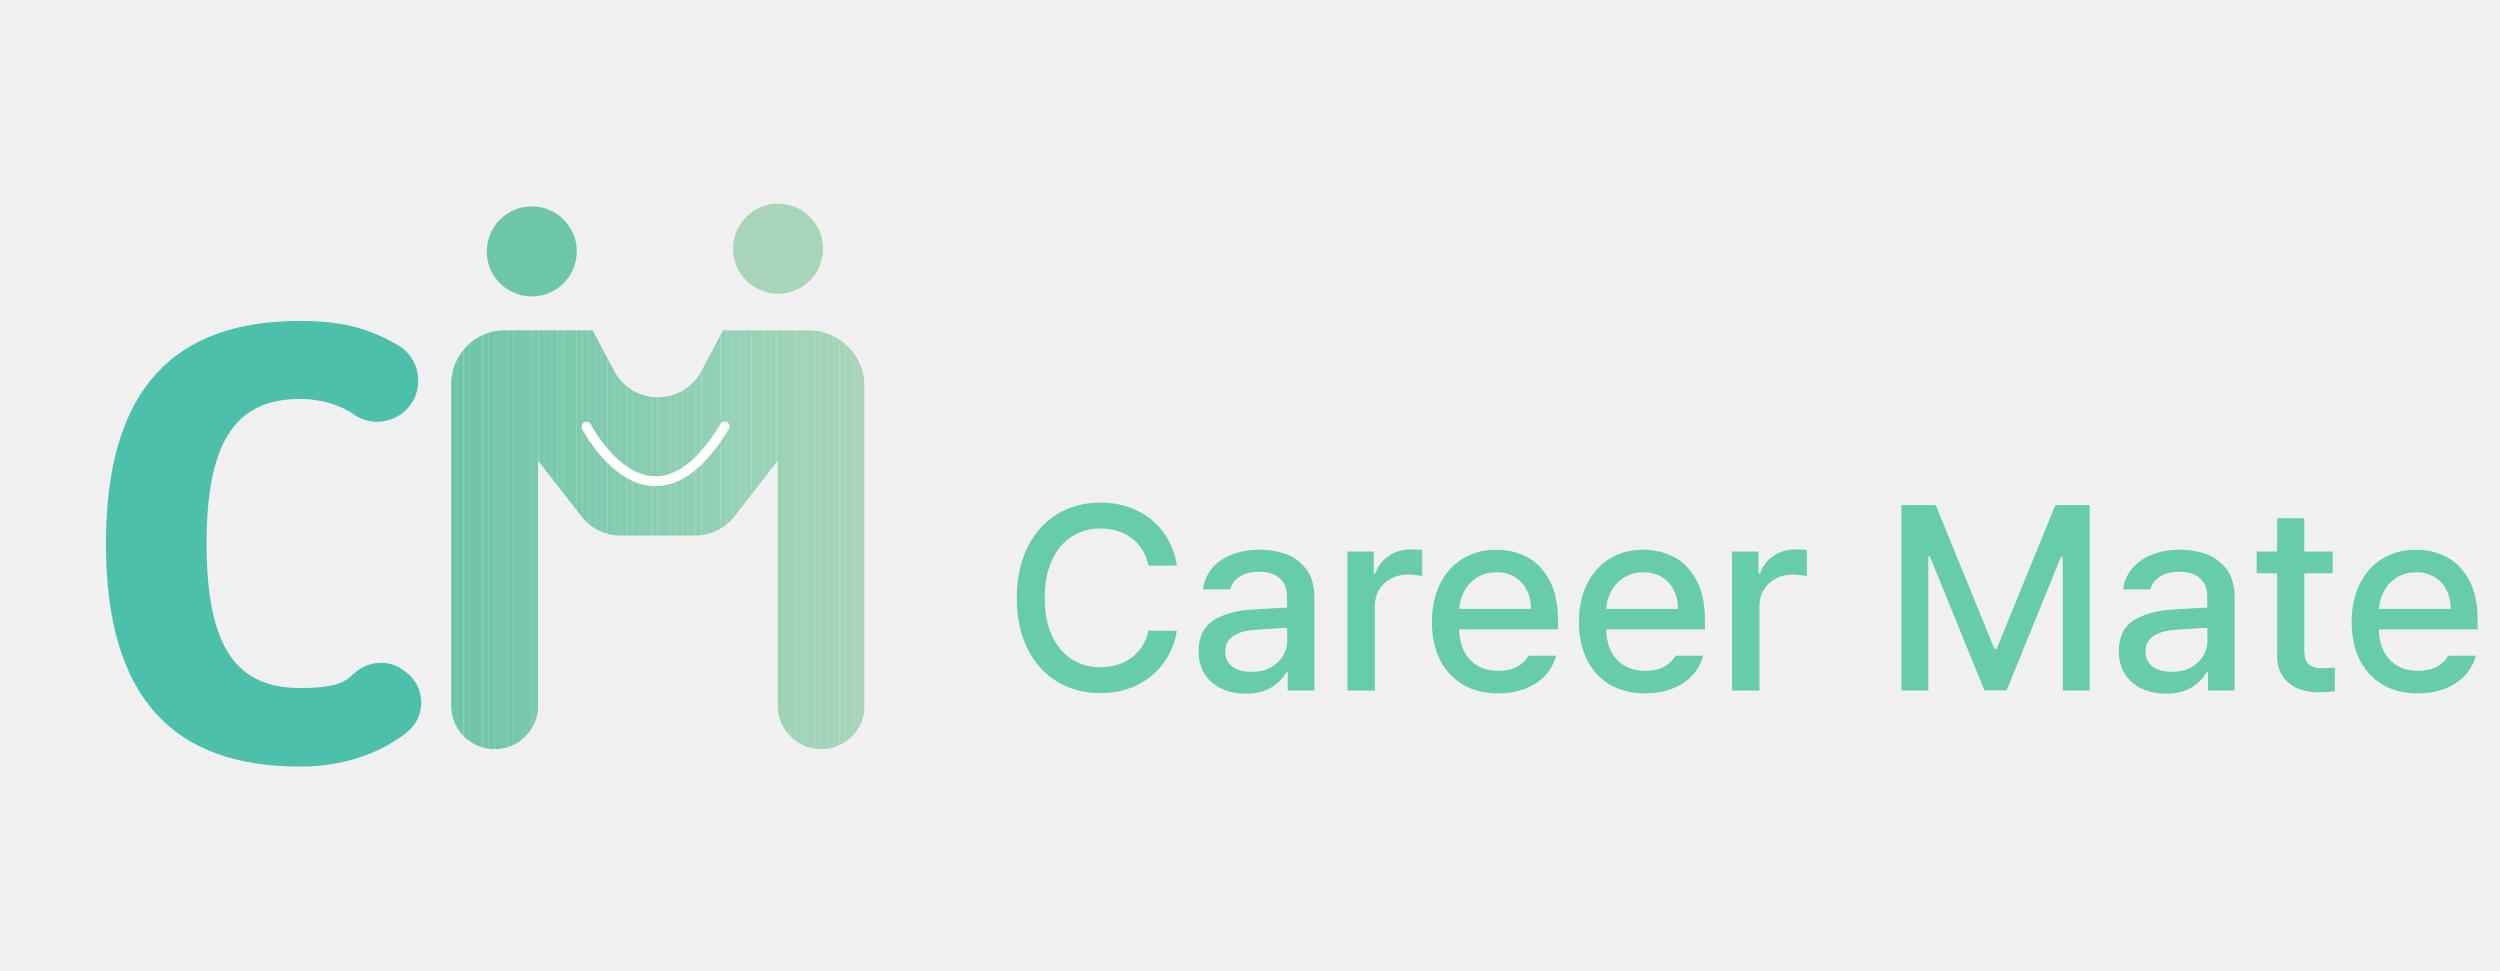
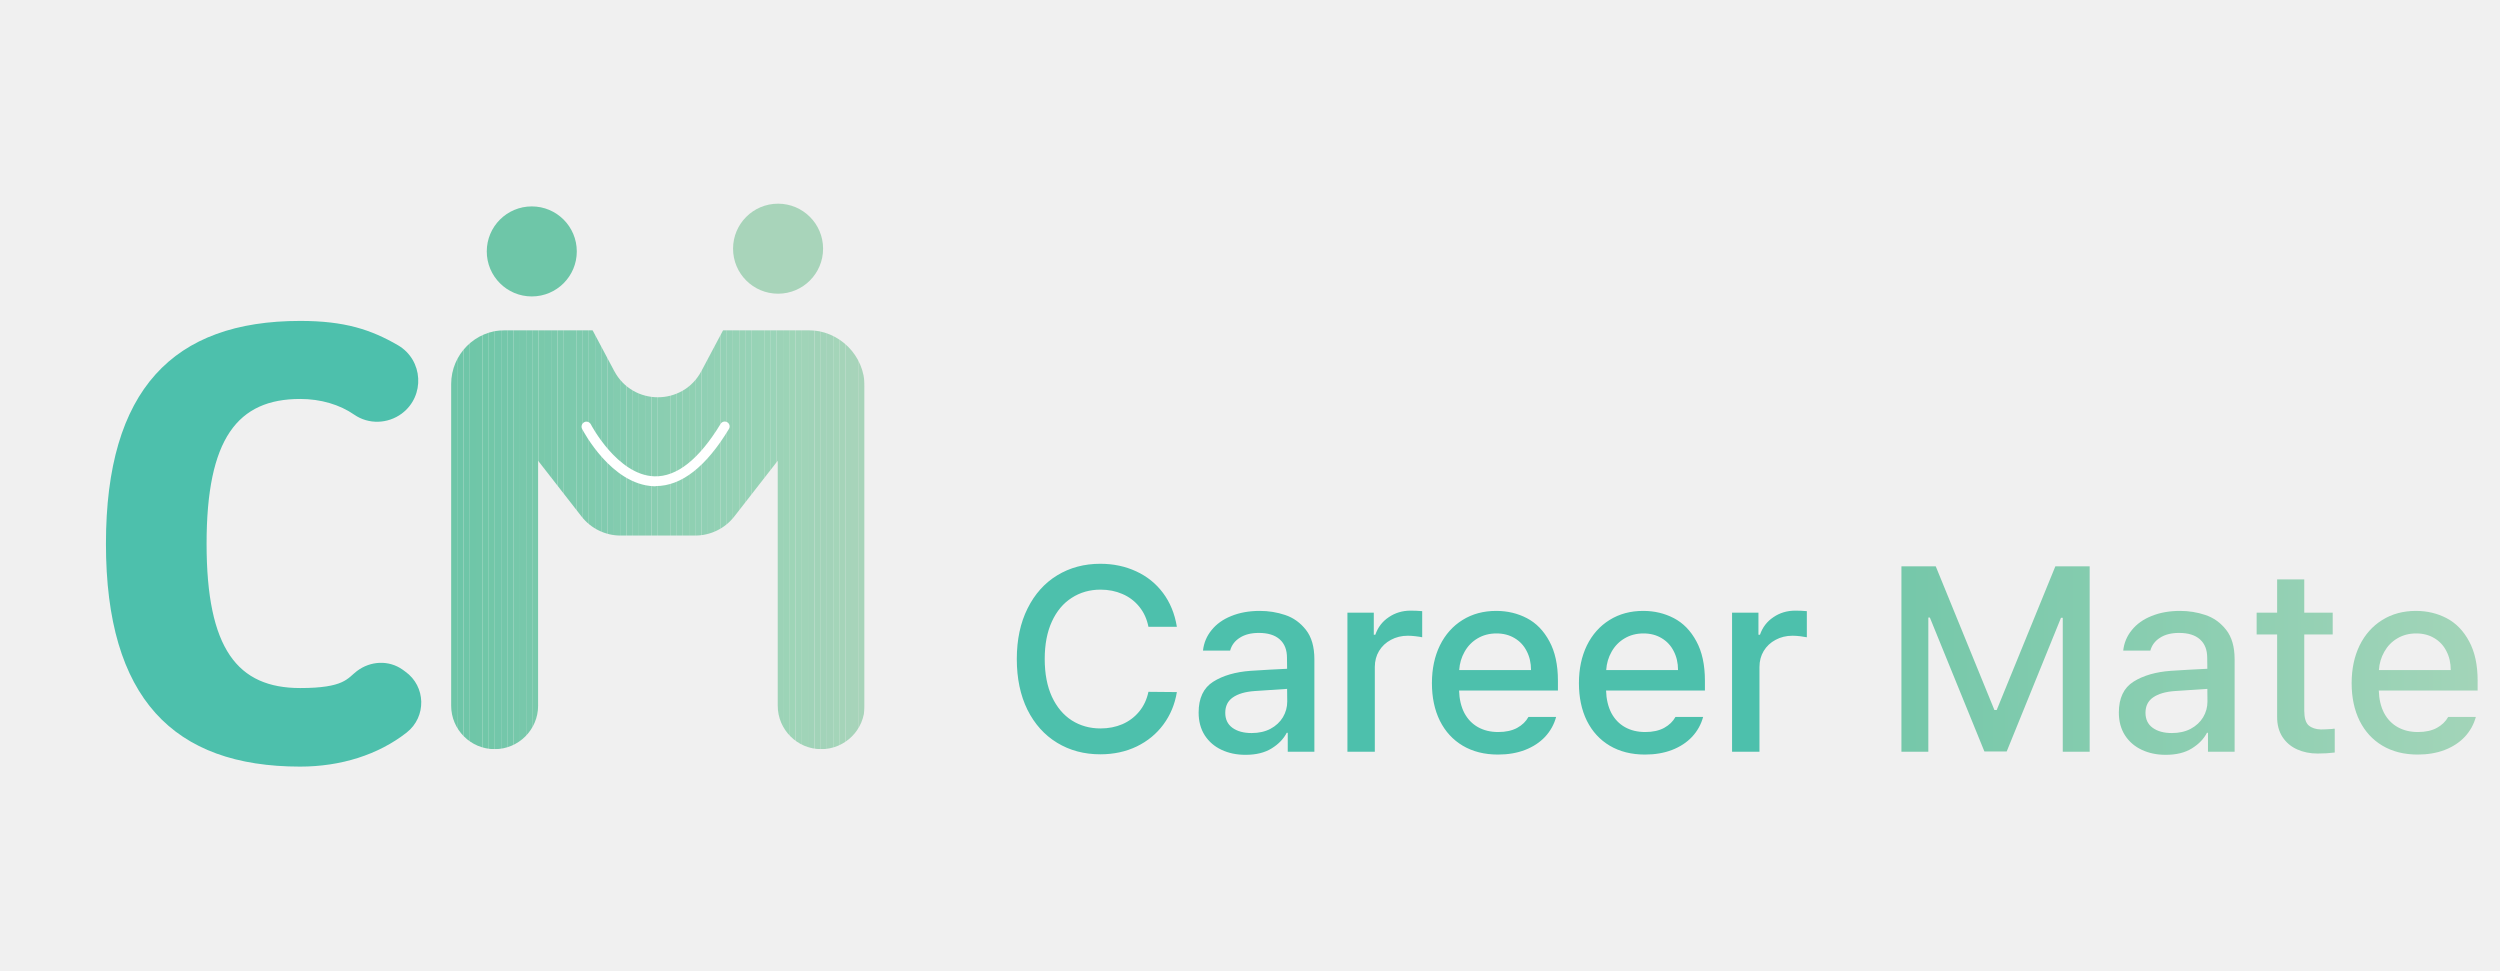
<svg xmlns="http://www.w3.org/2000/svg" width="286" height="111" viewBox="0 0 286 111" fill="none">
-   <mask id="mask0_935_7535" style="mask-type:luminance" maskUnits="userSpaceOnUse" x="51" y="37" width="48" height="49">
+   <mask id="mask0_462_6923" style="mask-type:luminance" maskUnits="userSpaceOnUse" x="51" y="37" width="48" height="49">
    <path d="M57.761 37.772H67.787L70.273 42.451C72.407 46.446 78.125 46.446 80.24 42.451L82.726 37.772H92.457C96.021 37.772 98.919 40.669 98.919 44.233V80.73C98.919 83.472 96.687 85.704 93.946 85.704C91.204 85.704 88.972 83.472 88.972 80.73V52.711L83.999 59.094C82.922 60.465 81.277 61.268 79.535 61.268H70.998C69.255 61.268 67.61 60.465 66.533 59.094L61.56 52.711V80.73C61.56 83.472 59.328 85.704 56.587 85.704C53.845 85.704 51.613 83.472 51.613 80.73V43.939C51.613 40.532 54.374 37.772 57.781 37.772H57.761Z" fill="white" />
  </mask>
-   <g mask="url(#mask0_935_7535)">
+   <g mask="url(#mask0_462_6923)">
    <path d="M52.318 37.772H51.594V85.704H52.318V37.772Z" fill="#6EC6A8" />
    <path d="M53.023 37.772H52.299V85.704H53.023V37.772Z" fill="#6EC6A8" />
    <path d="M53.748 37.772H53.023V85.704H53.748V37.772Z" fill="#6FC6A8" />
    <path d="M54.472 37.772H53.748V85.704H54.472V37.772Z" fill="#6FC6A8" />
    <path d="M55.177 37.772H54.452V85.704H55.177V37.772Z" fill="#70C6A8" />
    <path d="M55.901 37.772H55.177V85.704H55.901V37.772Z" fill="#71C7A8" />
    <path d="M56.606 37.772H55.882V85.704H56.606V37.772Z" fill="#72C7A8" />
    <path d="M57.331 37.772H56.606V85.704H57.331V37.772Z" fill="#73C7AA" />
    <path d="M58.055 37.772H57.331V85.704H58.055V37.772Z" fill="#74C7AA" />
    <path d="M58.76 37.772H58.036V85.704H58.76V37.772Z" fill="#74C7AA" />
    <path d="M59.484 37.772H58.76V85.704H59.484V37.772Z" fill="#76C8AA" />
-     <path d="M60.189 37.772H59.465V85.704H60.189V37.772Z" fill="#78C8AB" />
-     <path d="M60.914 37.772H60.189V85.704H60.914V37.772Z" fill="#78C8AB" />
+     <path d="M60.19 37.772H59.465V85.704H60.19V37.772Z" fill="#78C8AB" />
+     <path d="M60.914 37.772H60.19V85.704H60.914V37.772Z" fill="#78C8AB" />
    <path d="M61.619 37.772H60.894V85.704H61.619V37.772Z" fill="#79C9AB" />
    <path d="M62.343 37.772H61.619V85.704H62.343V37.772Z" fill="#7AC9AB" />
    <path d="M63.068 37.772H62.343V85.704H63.068V37.772Z" fill="#7AC9AC" />
    <path d="M63.773 37.772H63.048V85.704H63.773V37.772Z" fill="#7BC9AC" />
    <path d="M64.497 37.772H63.773V85.704H64.497V37.772Z" fill="#7CCAAC" />
    <path d="M65.222 37.772H64.497V85.704H65.222V37.772Z" fill="#7CCAAC" />
    <path d="M65.926 37.772H65.202V85.704H65.926V37.772Z" fill="#7DCAAD" />
-     <path d="M66.651 37.772H65.926V85.704H66.651V37.772Z" fill="#7ECAAD" />
+     <path d="M66.651 37.772H65.927V85.704H66.651V37.772Z" fill="#7ECAAD" />
    <path d="M67.356 37.772H66.631V85.704H67.356V37.772Z" fill="#7ECAAD" />
    <path d="M68.08 37.772H67.356V85.704H68.08V37.772Z" fill="#7FCBAD" />
    <path d="M68.805 37.772H68.08V85.704H68.805V37.772Z" fill="#80CBAF" />
    <path d="M69.51 37.772H68.785V85.704H69.51V37.772Z" fill="#81CBAF" />
    <path d="M70.234 37.772H69.51V85.704H70.234V37.772Z" fill="#81CBAF" />
-     <path d="M70.939 37.772H70.214V85.704H70.939V37.772Z" fill="#83CCAF" />
+     <path d="M70.939 37.772H70.215V85.704H70.939V37.772Z" fill="#83CCAF" />
    <path d="M71.663 37.772H70.939V85.704H71.663V37.772Z" fill="#83CCB0" />
    <path d="M72.388 37.772H71.663V85.704H72.388V37.772Z" fill="#85CCB0" />
    <path d="M73.093 37.772H72.368V85.704H73.093V37.772Z" fill="#86CDB0" />
    <path d="M73.817 37.772H73.093V85.704H73.817V37.772Z" fill="#87CDB0" />
    <path d="M74.522 37.772H73.798V85.704H74.522V37.772Z" fill="#88CDB1" />
-     <path d="M75.246 37.772H74.522V85.704H75.246V37.772Z" fill="#89CEB1" />
-     <path d="M75.971 37.772H75.246V85.704H75.971V37.772Z" fill="#8ACEB1" />
+     <path d="M75.247 37.772H74.522V85.704H75.247V37.772Z" fill="#89CEB1" />
+     <path d="M75.971 37.772H75.247V85.704H75.971V37.772Z" fill="#8ACEB1" />
    <path d="M76.676 37.772H75.951V85.704H76.676V37.772Z" fill="#8BCEB1" />
    <path d="M77.4 37.772H76.676V85.704H77.4V37.772Z" fill="#8CCFB2" />
    <path d="M78.105 37.772H77.381V85.704H78.105V37.772Z" fill="#8CCFB2" />
    <path d="M78.83 37.772H78.105V85.704H78.83V37.772Z" fill="#8ECFB2" />
    <path d="M79.554 37.772H78.83V85.704H79.554V37.772Z" fill="#8FD0B2" />
    <path d="M80.259 37.772H79.535V85.704H80.259V37.772Z" fill="#90D0B4" />
    <path d="M80.984 37.772H80.259V85.704H80.984V37.772Z" fill="#90D0B4" />
-     <path d="M81.688 37.772H80.964V85.704H81.688V37.772Z" fill="#91D0B4" />
-     <path d="M82.413 37.772H81.688V85.704H82.413V37.772Z" fill="#92D1B4" />
+     <path d="M81.689 37.772H80.964V85.704H81.689V37.772Z" fill="#91D0B4" />
+     <path d="M82.413 37.772H81.689V85.704H82.413V37.772Z" fill="#92D1B4" />
    <path d="M83.137 37.772H82.413V85.704H83.137V37.772Z" fill="#93D1B5" />
    <path d="M83.842 37.772H83.118V85.704H83.842V37.772Z" fill="#94D1B5" />
    <path d="M84.567 37.772H83.842V85.704H84.567V37.772Z" fill="#95D2B5" />
    <path d="M85.291 37.772H84.567V85.704H85.291V37.772Z" fill="#96D2B5" />
    <path d="M85.996 37.772H85.272V85.704H85.996V37.772Z" fill="#96D2B6" />
    <path d="M86.721 37.772H85.996V85.704H86.721V37.772Z" fill="#97D3B6" />
    <path d="M87.425 37.772H86.701V85.704H87.425V37.772Z" fill="#98D3B6" />
    <path d="M88.15 37.772H87.425V85.704H88.15V37.772Z" fill="#99D3B6" />
    <path d="M88.855 37.772H88.13V85.704H88.855V37.772Z" fill="#9AD4B8" />
    <path d="M89.579 37.772H88.855V85.704H89.579V37.772Z" fill="#9CD3B7" />
    <path d="M90.304 37.772H89.579V85.704H90.304V37.772Z" fill="#9CD4B7" />
    <path d="M91.009 37.772H90.284V85.704H91.009V37.772Z" fill="#9ED5B7" />
-     <path d="M91.733 37.772H91.009V85.704H91.733V37.772Z" fill="#9FD4B8" />
-     <path d="M92.457 37.772H91.733V85.704H92.457V37.772Z" fill="#A0D4B8" />
+     <path d="M91.733 37.772H91.008V85.704H91.733V37.772Z" fill="#9FD4B8" />
+     <path d="M92.458 37.772H91.733V85.704H92.458V37.772Z" fill="#A0D4B8" />
    <path d="M93.162 37.772H92.438V85.704H93.162V37.772Z" fill="#A0D3B8" />
    <path d="M93.887 37.772H93.162V85.704H93.887V37.772Z" fill="#A1D3B8" />
    <path d="M94.592 37.772H93.867V85.704H94.592V37.772Z" fill="#A2D3B9" />
    <path d="M95.316 37.772H94.592V85.704H95.316V37.772Z" fill="#A3D3B9" />
    <path d="M96.041 37.772H95.316V85.704H96.041V37.772Z" fill="#A4D5B9" />
    <path d="M96.746 37.772H96.021V85.704H96.746V37.772Z" fill="#A5D4B9" />
    <path d="M97.47 37.772H96.746V85.704H97.47V37.772Z" fill="#A6D4BA" />
    <path d="M98.175 37.772H97.45V85.704H98.175V37.772Z" fill="#A7D4BA" />
-     <path d="M98.899 37.772H98.175V85.704H98.899V37.772Z" fill="#A8D4BA" />
+     <path d="M98.9 37.772H98.175V85.704H98.9V37.772Z" fill="#A8D4BA" />
  </g>
  <path d="M60.836 33.913C63.68 33.913 65.985 31.607 65.985 28.763C65.985 25.919 63.68 23.613 60.836 23.613C57.992 23.613 55.686 25.919 55.686 28.763C55.686 31.607 57.992 33.913 60.836 33.913Z" fill="#6EC6A8" />
-   <path d="M89.011 33.6C91.856 33.6 94.161 31.294 94.161 28.45C94.161 25.606 91.856 23.301 89.011 23.301C86.167 23.301 83.862 25.606 83.862 28.45C83.862 31.294 86.167 33.6 89.011 33.6Z" fill="#A8D4BA" />
+   <path d="M89.011 33.6C91.855 33.6 94.161 31.294 94.161 28.45C94.161 25.606 91.855 23.301 89.011 23.301C86.167 23.301 83.862 25.606 83.862 28.45C83.862 31.294 86.167 33.6 89.011 33.6Z" fill="#A8D4BA" />
  <path d="M34.344 87.7C19.835 87.7 12.12 79.868 12.12 62.206C12.12 44.545 19.835 36.713 34.344 36.713C39.445 36.713 42.45 37.712 45.524 39.493C48.422 41.177 48.657 45.289 45.974 47.306C44.369 48.5 42.176 48.578 40.531 47.443C38.867 46.288 36.693 45.641 34.344 45.641C27.177 45.641 23.633 50.164 23.633 62.206C23.633 74.248 27.177 78.712 34.344 78.712C39.413 78.712 39.738 77.6 40.825 76.774C42.371 75.599 44.486 75.482 46.072 76.617L46.366 76.833C48.735 78.517 48.813 82.002 46.523 83.803C43.272 86.349 38.984 87.7 34.324 87.7H34.344Z" fill="#4DC0AC" />
-   <path d="M75.012 55.627C74.953 55.627 74.875 55.627 74.816 55.627C69.94 55.451 66.729 49.323 66.592 49.068C66.455 48.794 66.553 48.461 66.827 48.304C67.101 48.148 67.434 48.265 67.591 48.539C67.61 48.598 70.645 54.355 74.855 54.492C77.42 54.57 79.965 52.553 82.433 48.5C82.589 48.226 82.942 48.148 83.196 48.304C83.47 48.461 83.549 48.813 83.392 49.068C80.768 53.415 77.949 55.608 75.012 55.608V55.627Z" fill="white" />
-   <path d="M131.381 64.703C131.205 63.815 130.858 63.053 130.341 62.418C129.823 61.773 129.179 61.285 128.407 60.953C127.646 60.621 126.811 60.455 125.902 60.455C124.672 60.455 123.573 60.768 122.606 61.393C121.64 62.008 120.883 62.911 120.336 64.103C119.789 65.294 119.516 66.725 119.516 68.394C119.516 70.064 119.789 71.5 120.336 72.701C120.893 73.893 121.649 74.796 122.606 75.411C123.573 76.026 124.672 76.334 125.902 76.334C126.801 76.334 127.631 76.173 128.393 75.851C129.154 75.519 129.794 75.04 130.312 74.415C130.839 73.78 131.195 73.023 131.381 72.144L134.633 72.174C134.408 73.561 133.896 74.796 133.095 75.88C132.304 76.954 131.283 77.794 130.033 78.399C128.793 78.995 127.406 79.293 125.873 79.293C124.027 79.293 122.382 78.853 120.937 77.975C119.491 77.096 118.358 75.836 117.538 74.195C116.728 72.545 116.322 70.611 116.322 68.394C116.322 66.178 116.732 64.249 117.553 62.608C118.373 60.958 119.506 59.693 120.951 58.815C122.396 57.935 124.037 57.496 125.873 57.496C127.367 57.496 128.734 57.784 129.975 58.36C131.215 58.927 132.24 59.752 133.051 60.836C133.861 61.92 134.389 63.209 134.633 64.703H131.381ZM137.123 74.518C137.123 72.867 137.68 71.69 138.793 70.987C139.906 70.284 141.332 69.869 143.07 69.742C143.734 69.693 144.457 69.649 145.238 69.61C146.029 69.561 146.698 69.527 147.245 69.508L147.23 68.248C147.23 67.34 146.957 66.642 146.41 66.153C145.863 65.655 145.062 65.406 144.008 65.406C143.119 65.406 142.392 65.592 141.825 65.963C141.259 66.324 140.893 66.812 140.727 67.428H137.621C137.719 66.549 138.046 65.768 138.603 65.084C139.159 64.391 139.911 63.853 140.858 63.473C141.815 63.082 142.904 62.887 144.125 62.887C145.131 62.887 146.098 63.043 147.025 63.355C147.963 63.668 148.754 64.234 149.398 65.055C150.043 65.875 150.365 66.998 150.365 68.424V79H147.318V76.832H147.201C146.84 77.535 146.264 78.131 145.473 78.619C144.691 79.107 143.695 79.352 142.484 79.352C141.469 79.352 140.556 79.161 139.745 78.78C138.935 78.399 138.295 77.848 137.826 77.125C137.357 76.393 137.123 75.523 137.123 74.518ZM140.17 74.547C140.17 75.289 140.443 75.86 140.99 76.261C141.547 76.661 142.279 76.861 143.188 76.861C144.008 76.861 144.726 76.7 145.341 76.378C145.956 76.046 146.43 75.606 146.762 75.06C147.094 74.503 147.26 73.902 147.26 73.258L147.245 71.808L143.51 72.057C142.445 72.135 141.62 72.379 141.034 72.789C140.458 73.189 140.17 73.775 140.17 74.547ZM154.145 63.092H157.162V65.611H157.338C157.631 64.762 158.144 64.093 158.876 63.605C159.608 63.106 160.443 62.857 161.381 62.857C161.83 62.857 162.27 62.877 162.699 62.916V65.904C162.523 65.865 162.274 65.826 161.952 65.787C161.64 65.748 161.342 65.728 161.059 65.728C160.346 65.728 159.701 65.885 159.125 66.197C158.549 66.5 158.095 66.925 157.763 67.472C157.44 68.009 157.279 68.619 157.279 69.303V79H154.145V63.092ZM171.371 79.322C169.828 79.322 168.485 78.985 167.343 78.311C166.21 77.638 165.336 76.686 164.721 75.455C164.115 74.225 163.812 72.789 163.812 71.148C163.812 69.527 164.115 68.092 164.721 66.842C165.336 65.592 166.2 64.62 167.313 63.927C168.427 63.233 169.711 62.887 171.166 62.887C172.445 62.887 173.617 63.165 174.682 63.722C175.746 64.278 176.601 65.157 177.245 66.358C177.899 67.55 178.227 69.059 178.227 70.885V71.998H166.918C166.947 72.984 167.147 73.839 167.519 74.561C167.899 75.274 168.422 75.816 169.086 76.188C169.75 76.559 170.521 76.744 171.4 76.744C172.25 76.744 172.968 76.588 173.554 76.275C174.14 75.953 174.574 75.533 174.857 75.016H178.021C177.787 75.875 177.367 76.632 176.762 77.286C176.156 77.931 175.39 78.434 174.462 78.795C173.544 79.147 172.514 79.322 171.371 79.322ZM175.15 69.654C175.15 68.844 174.984 68.121 174.652 67.486C174.33 66.852 173.871 66.358 173.275 66.007C172.68 65.645 171.986 65.465 171.195 65.465C170.385 65.465 169.662 65.655 169.027 66.036C168.402 66.407 167.909 66.915 167.548 67.56C167.187 68.194 166.981 68.893 166.933 69.654H175.15ZM188.188 79.322C186.645 79.322 185.302 78.985 184.159 78.311C183.026 77.638 182.152 76.686 181.537 75.455C180.932 74.225 180.629 72.789 180.629 71.148C180.629 69.527 180.932 68.092 181.537 66.842C182.152 65.592 183.017 64.62 184.13 63.927C185.243 63.233 186.527 62.887 187.982 62.887C189.262 62.887 190.434 63.165 191.498 63.722C192.562 64.278 193.417 65.157 194.062 66.358C194.716 67.55 195.043 69.059 195.043 70.885V71.998H183.734C183.764 72.984 183.964 73.839 184.335 74.561C184.716 75.274 185.238 75.816 185.902 76.188C186.566 76.559 187.338 76.744 188.217 76.744C189.066 76.744 189.784 76.588 190.37 76.275C190.956 75.953 191.391 75.533 191.674 75.016H194.838C194.604 75.875 194.184 76.632 193.578 77.286C192.973 77.931 192.206 78.434 191.278 78.795C190.36 79.147 189.33 79.322 188.188 79.322ZM191.967 69.654C191.967 68.844 191.801 68.121 191.469 67.486C191.146 66.852 190.688 66.358 190.092 66.007C189.496 65.645 188.803 65.465 188.012 65.465C187.201 65.465 186.479 65.655 185.844 66.036C185.219 66.407 184.726 66.915 184.364 67.56C184.003 68.194 183.798 68.893 183.749 69.654H191.967ZM198.148 63.092H201.166V65.611H201.342C201.635 64.762 202.147 64.093 202.88 63.605C203.612 63.106 204.447 62.857 205.385 62.857C205.834 62.857 206.273 62.877 206.703 62.916V65.904C206.527 65.865 206.278 65.826 205.956 65.787C205.644 65.748 205.346 65.728 205.062 65.728C204.35 65.728 203.705 65.885 203.129 66.197C202.553 66.5 202.099 66.925 201.767 67.472C201.444 68.009 201.283 68.619 201.283 69.303V79H198.148V63.092Z" fill="#66CCAA" />
-   <path d="M221.45 57.789L228.159 74.225H228.423L235.132 57.789H239.058V79H235.981V63.678H235.776L229.565 78.971H227.017L220.776 63.648H220.601V79H217.524V57.789H221.45ZM242.397 74.518C242.397 72.867 242.954 71.69 244.067 70.987C245.181 70.284 246.606 69.869 248.345 69.742C249.009 69.693 249.731 69.649 250.513 69.61C251.304 69.561 251.973 69.527 252.52 69.508L252.505 68.248C252.505 67.34 252.231 66.642 251.685 66.153C251.138 65.655 250.337 65.406 249.282 65.406C248.394 65.406 247.666 65.592 247.1 65.963C246.533 66.324 246.167 66.812 246.001 67.428H242.896C242.993 66.549 243.32 65.768 243.877 65.084C244.434 64.391 245.186 63.853 246.133 63.473C247.09 63.082 248.179 62.887 249.399 62.887C250.405 62.887 251.372 63.043 252.3 63.355C253.237 63.668 254.028 64.234 254.673 65.055C255.317 65.875 255.64 66.998 255.64 68.424V79H252.593V76.832H252.476C252.114 77.535 251.538 78.131 250.747 78.619C249.966 79.107 248.97 79.352 247.759 79.352C246.743 79.352 245.83 79.161 245.02 78.78C244.209 78.399 243.569 77.848 243.101 77.125C242.632 76.393 242.397 75.523 242.397 74.518ZM245.444 74.547C245.444 75.289 245.718 75.86 246.265 76.261C246.821 76.661 247.554 76.861 248.462 76.861C249.282 76.861 250 76.7 250.615 76.378C251.23 76.046 251.704 75.606 252.036 75.06C252.368 74.503 252.534 73.902 252.534 73.258L252.52 71.808L248.784 72.057C247.72 72.135 246.895 72.379 246.309 72.789C245.732 73.189 245.444 73.775 245.444 74.547ZM266.86 65.582H263.608V74.312C263.608 75.123 263.774 75.68 264.106 75.982C264.448 76.275 264.917 76.432 265.513 76.451C265.786 76.451 266.216 76.432 266.802 76.393C266.86 76.373 266.958 76.363 267.095 76.363V79.088C266.509 79.166 265.854 79.205 265.132 79.205C264.282 79.205 263.506 79.049 262.803 78.736C262.1 78.424 261.538 77.95 261.118 77.315C260.698 76.671 260.493 75.885 260.503 74.957V65.582H258.159V63.092H260.503V59.283H263.608V63.092H266.86V65.582ZM276.587 79.322C275.044 79.322 273.701 78.985 272.559 78.311C271.426 77.638 270.552 76.686 269.937 75.455C269.331 74.225 269.028 72.789 269.028 71.148C269.028 69.527 269.331 68.092 269.937 66.842C270.552 65.592 271.416 64.62 272.529 63.927C273.643 63.233 274.927 62.887 276.382 62.887C277.661 62.887 278.833 63.165 279.897 63.722C280.962 64.278 281.816 65.157 282.461 66.358C283.115 67.55 283.442 69.059 283.442 70.885V71.998H272.134C272.163 72.984 272.363 73.839 272.734 74.561C273.115 75.274 273.638 75.816 274.302 76.188C274.966 76.559 275.737 76.744 276.616 76.744C277.466 76.744 278.184 76.588 278.77 76.275C279.355 75.953 279.79 75.533 280.073 75.016H283.237C283.003 75.875 282.583 76.632 281.978 77.286C281.372 77.931 280.605 78.434 279.678 78.795C278.76 79.147 277.729 79.322 276.587 79.322ZM280.366 69.654C280.366 68.844 280.2 68.121 279.868 67.486C279.546 66.852 279.087 66.358 278.491 66.007C277.896 65.645 277.202 65.465 276.411 65.465C275.601 65.465 274.878 65.655 274.243 66.036C273.618 66.407 273.125 66.915 272.764 67.56C272.402 68.194 272.197 68.893 272.148 69.654H280.366Z" fill="#66CCAA" />
+   <path d="M75.012 55.627C74.953 55.627 74.875 55.627 74.816 55.627C69.941 55.451 66.729 49.323 66.592 49.068C66.455 48.794 66.553 48.461 66.827 48.304C67.101 48.148 67.434 48.265 67.591 48.539C67.61 48.598 70.645 54.355 74.855 54.492C77.42 54.57 79.966 52.553 82.433 48.5C82.589 48.226 82.942 48.148 83.196 48.304C83.47 48.461 83.549 48.813 83.392 49.068C80.768 53.415 77.949 55.608 75.012 55.608V55.627Z" fill="white" />
+   <path d="M131.381 71.703C131.205 70.814 130.858 70.053 130.341 69.418C129.823 68.773 129.179 68.285 128.407 67.953C127.646 67.621 126.811 67.455 125.902 67.455C124.672 67.455 123.573 67.768 122.606 68.393C121.64 69.008 120.883 69.911 120.336 71.103C119.789 72.294 119.516 73.725 119.516 75.394C119.516 77.064 119.789 78.5 120.336 79.701C120.893 80.893 121.649 81.796 122.606 82.411C123.573 83.026 124.672 83.334 125.902 83.334C126.801 83.334 127.631 83.173 128.393 82.851C129.154 82.519 129.794 82.04 130.312 81.415C130.839 80.78 131.195 80.023 131.381 79.144L134.633 79.174C134.408 80.561 133.896 81.796 133.095 82.88C132.304 83.954 131.283 84.794 130.033 85.399C128.793 85.995 127.406 86.293 125.873 86.293C124.027 86.293 122.382 85.853 120.937 84.975C119.491 84.096 118.358 82.836 117.538 81.195C116.728 79.545 116.322 77.611 116.322 75.394C116.322 73.178 116.732 71.249 117.553 69.608C118.373 67.958 119.506 66.693 120.951 65.814C122.396 64.936 124.037 64.496 125.873 64.496C127.367 64.496 128.734 64.784 129.975 65.36C131.215 65.927 132.24 66.752 133.051 67.836C133.861 68.92 134.389 70.209 134.633 71.703H131.381ZM137.123 81.518C137.123 79.867 137.68 78.69 138.793 77.987C139.906 77.284 141.332 76.869 143.07 76.742C143.734 76.693 144.457 76.649 145.238 76.61C146.029 76.561 146.698 76.527 147.245 76.508L147.23 75.248C147.23 74.34 146.957 73.642 146.41 73.153C145.863 72.655 145.062 72.406 144.008 72.406C143.119 72.406 142.392 72.592 141.825 72.963C141.259 73.324 140.893 73.812 140.727 74.428H137.621C137.719 73.549 138.046 72.768 138.603 72.084C139.159 71.391 139.911 70.853 140.858 70.473C141.815 70.082 142.904 69.887 144.125 69.887C145.131 69.887 146.098 70.043 147.025 70.356C147.963 70.668 148.754 71.234 149.398 72.055C150.043 72.875 150.365 73.998 150.365 75.424V86H147.318V83.832H147.201C146.84 84.535 146.264 85.131 145.473 85.619C144.691 86.107 143.695 86.352 142.484 86.352C141.469 86.352 140.556 86.161 139.745 85.78C138.935 85.399 138.295 84.848 137.826 84.125C137.357 83.393 137.123 82.523 137.123 81.518ZM140.17 81.547C140.17 82.289 140.443 82.86 140.99 83.261C141.547 83.661 142.279 83.861 143.188 83.861C144.008 83.861 144.726 83.7 145.341 83.378C145.956 83.046 146.43 82.606 146.762 82.06C147.094 81.503 147.26 80.902 147.26 80.258L147.245 78.808L143.51 79.057C142.445 79.135 141.62 79.379 141.034 79.789C140.458 80.189 140.17 80.775 140.17 81.547ZM154.145 70.092H157.162V72.611H157.338C157.631 71.762 158.144 71.093 158.876 70.605C159.608 70.106 160.443 69.857 161.381 69.857C161.83 69.857 162.27 69.877 162.699 69.916V72.904C162.523 72.865 162.274 72.826 161.952 72.787C161.64 72.748 161.342 72.728 161.059 72.728C160.346 72.728 159.701 72.885 159.125 73.197C158.549 73.5 158.095 73.925 157.763 74.472C157.44 75.009 157.279 75.619 157.279 76.303V86H154.145V70.092ZM171.371 86.322C169.828 86.322 168.485 85.985 167.343 85.311C166.21 84.638 165.336 83.686 164.721 82.455C164.115 81.225 163.812 79.789 163.812 78.148C163.812 76.527 164.115 75.092 164.721 73.842C165.336 72.592 166.2 71.62 167.313 70.927C168.427 70.233 169.711 69.887 171.166 69.887C172.445 69.887 173.617 70.165 174.682 70.722C175.746 71.278 176.601 72.157 177.245 73.358C177.899 74.55 178.227 76.059 178.227 77.885V78.998H166.918C166.947 79.984 167.147 80.839 167.519 81.561C167.899 82.274 168.422 82.816 169.086 83.188C169.75 83.559 170.521 83.744 171.4 83.744C172.25 83.744 172.968 83.588 173.554 83.275C174.14 82.953 174.574 82.533 174.857 82.016H178.021C177.787 82.875 177.367 83.632 176.762 84.286C176.156 84.931 175.39 85.434 174.462 85.795C173.544 86.147 172.514 86.322 171.371 86.322ZM175.15 76.654C175.15 75.844 174.984 75.121 174.652 74.486C174.33 73.852 173.871 73.358 173.275 73.007C172.68 72.645 171.986 72.465 171.195 72.465C170.385 72.465 169.662 72.655 169.027 73.036C168.402 73.407 167.909 73.915 167.548 74.56C167.187 75.194 166.981 75.893 166.933 76.654H175.15ZM188.188 86.322C186.645 86.322 185.302 85.985 184.159 85.311C183.026 84.638 182.152 83.686 181.537 82.455C180.932 81.225 180.629 79.789 180.629 78.148C180.629 76.527 180.932 75.092 181.537 73.842C182.152 72.592 183.017 71.62 184.13 70.927C185.243 70.233 186.527 69.887 187.982 69.887C189.262 69.887 190.434 70.165 191.498 70.722C192.562 71.278 193.417 72.157 194.062 73.358C194.716 74.55 195.043 76.059 195.043 77.885V78.998H183.734C183.764 79.984 183.964 80.839 184.335 81.561C184.716 82.274 185.238 82.816 185.902 83.188C186.566 83.559 187.338 83.744 188.217 83.744C189.066 83.744 189.784 83.588 190.37 83.275C190.956 82.953 191.391 82.533 191.674 82.016H194.838C194.604 82.875 194.184 83.632 193.578 84.286C192.973 84.931 192.206 85.434 191.278 85.795C190.36 86.147 189.33 86.322 188.188 86.322ZM191.967 76.654C191.967 75.844 191.801 75.121 191.469 74.486C191.146 73.852 190.688 73.358 190.092 73.007C189.496 72.645 188.803 72.465 188.012 72.465C187.201 72.465 186.479 72.655 185.844 73.036C185.219 73.407 184.726 73.915 184.364 74.56C184.003 75.194 183.798 75.893 183.749 76.654H191.967ZM198.148 70.092H201.166V72.611H201.342C201.635 71.762 202.147 71.093 202.88 70.605C203.612 70.106 204.447 69.857 205.385 69.857C205.834 69.857 206.273 69.877 206.703 69.916V72.904C206.527 72.865 206.278 72.826 205.956 72.787C205.644 72.748 205.346 72.728 205.062 72.728C204.35 72.728 203.705 72.885 203.129 73.197C202.553 73.5 202.099 73.925 201.767 74.472C201.444 75.009 201.283 75.619 201.283 76.303V86H198.148V70.092Z" fill="#4DC0AC" />
+   <path d="M221.45 64.789L228.159 81.225H228.423L235.132 64.789H239.058V86H235.981V70.678H235.776L229.565 85.971H227.017L220.776 70.648H220.601V86H217.524V64.789H221.45ZM242.397 81.518C242.397 79.867 242.954 78.69 244.067 77.987C245.181 77.284 246.606 76.869 248.345 76.742C249.009 76.693 249.731 76.649 250.513 76.61C251.304 76.561 251.973 76.527 252.52 76.508L252.505 75.248C252.505 74.34 252.231 73.642 251.685 73.153C251.138 72.655 250.337 72.406 249.282 72.406C248.394 72.406 247.666 72.592 247.1 72.963C246.533 73.324 246.167 73.812 246.001 74.428H242.896C242.993 73.549 243.32 72.768 243.877 72.084C244.434 71.391 245.186 70.853 246.133 70.473C247.09 70.082 248.179 69.887 249.399 69.887C250.405 69.887 251.372 70.043 252.3 70.356C253.237 70.668 254.028 71.234 254.673 72.055C255.317 72.875 255.64 73.998 255.64 75.424V86H252.593V83.832H252.476C252.114 84.535 251.538 85.131 250.747 85.619C249.966 86.107 248.97 86.352 247.759 86.352C246.743 86.352 245.83 86.161 245.02 85.78C244.209 85.399 243.569 84.848 243.101 84.125C242.632 83.393 242.397 82.523 242.397 81.518ZM245.444 81.547C245.444 82.289 245.718 82.86 246.265 83.261C246.821 83.661 247.554 83.861 248.462 83.861C249.282 83.861 250 83.7 250.615 83.378C251.23 83.046 251.704 82.606 252.036 82.06C252.368 81.503 252.534 80.902 252.534 80.258L252.52 78.808L248.784 79.057C247.72 79.135 246.895 79.379 246.309 79.789C245.732 80.189 245.444 80.775 245.444 81.547ZM266.86 72.582H263.608V81.312C263.608 82.123 263.774 82.68 264.106 82.982C264.448 83.275 264.917 83.432 265.513 83.451C265.786 83.451 266.216 83.432 266.802 83.393C266.86 83.373 266.958 83.363 267.095 83.363V86.088C266.509 86.166 265.854 86.205 265.132 86.205C264.282 86.205 263.506 86.049 262.803 85.736C262.1 85.424 261.538 84.95 261.118 84.315C260.698 83.671 260.493 82.885 260.503 81.957V72.582H258.159V70.092H260.503V66.283H263.608V70.092H266.86V72.582ZM276.587 86.322C275.044 86.322 273.701 85.985 272.559 85.311C271.426 84.638 270.552 83.686 269.937 82.455C269.331 81.225 269.028 79.789 269.028 78.148C269.028 76.527 269.331 75.092 269.937 73.842C270.552 72.592 271.416 71.62 272.529 70.927C273.643 70.233 274.927 69.887 276.382 69.887C277.661 69.887 278.833 70.165 279.897 70.722C280.962 71.278 281.816 72.157 282.461 73.358C283.115 74.55 283.442 76.059 283.442 77.885V78.998H272.134C272.163 79.984 272.363 80.839 272.734 81.561C273.115 82.274 273.638 82.816 274.302 83.188C274.966 83.559 275.737 83.744 276.616 83.744C277.466 83.744 278.184 83.588 278.77 83.275C279.355 82.953 279.79 82.533 280.073 82.016H283.237C283.003 82.875 282.583 83.632 281.978 84.286C281.372 84.931 280.605 85.434 279.678 85.795C278.76 86.147 277.729 86.322 276.587 86.322ZM280.366 76.654C280.366 75.844 280.2 75.121 279.868 74.486C279.546 73.852 279.087 73.358 278.491 73.007C277.896 72.645 277.202 72.465 276.411 72.465C275.601 72.465 274.878 72.655 274.243 73.036C273.618 73.407 273.125 73.915 272.764 74.56C272.402 75.194 272.197 75.893 272.148 76.654H280.366Z" fill="url(#paint0_linear_462_6923)" />
+   <defs>
+     <linearGradient id="paint0_linear_462_6923" x1="214" y1="93" x2="286" y2="93" gradientUnits="userSpaceOnUse">
+       <stop stop-color="#73C7A9" />
+       <stop offset="1" stop-color="#A4D5B9" />
+     </linearGradient>
+   </defs>
</svg>
